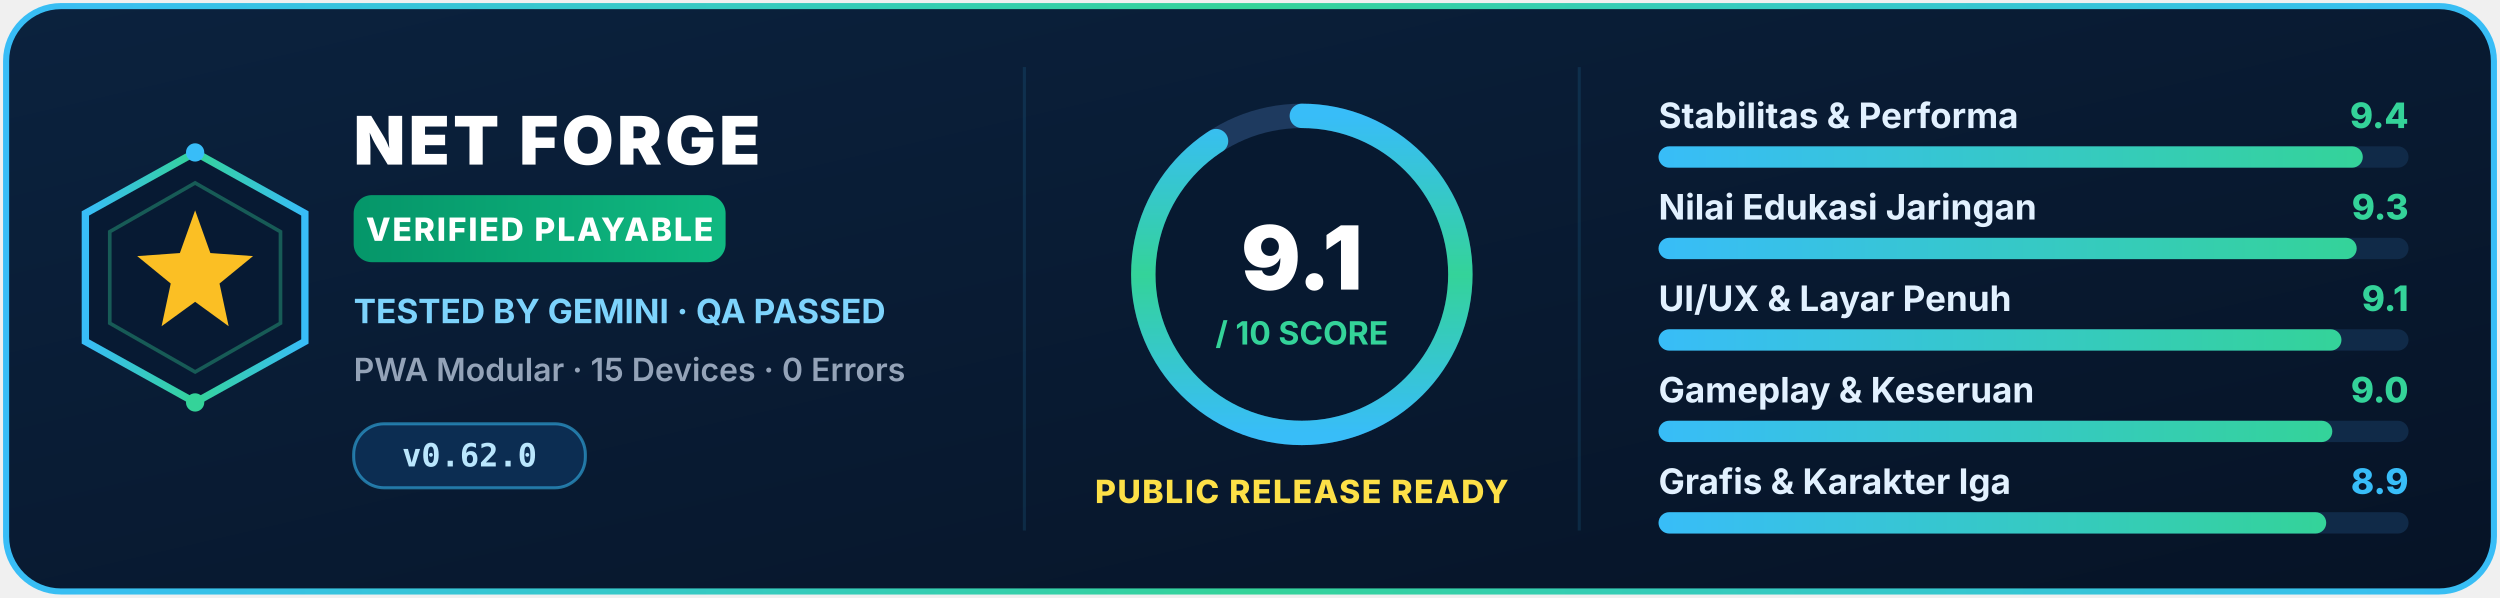
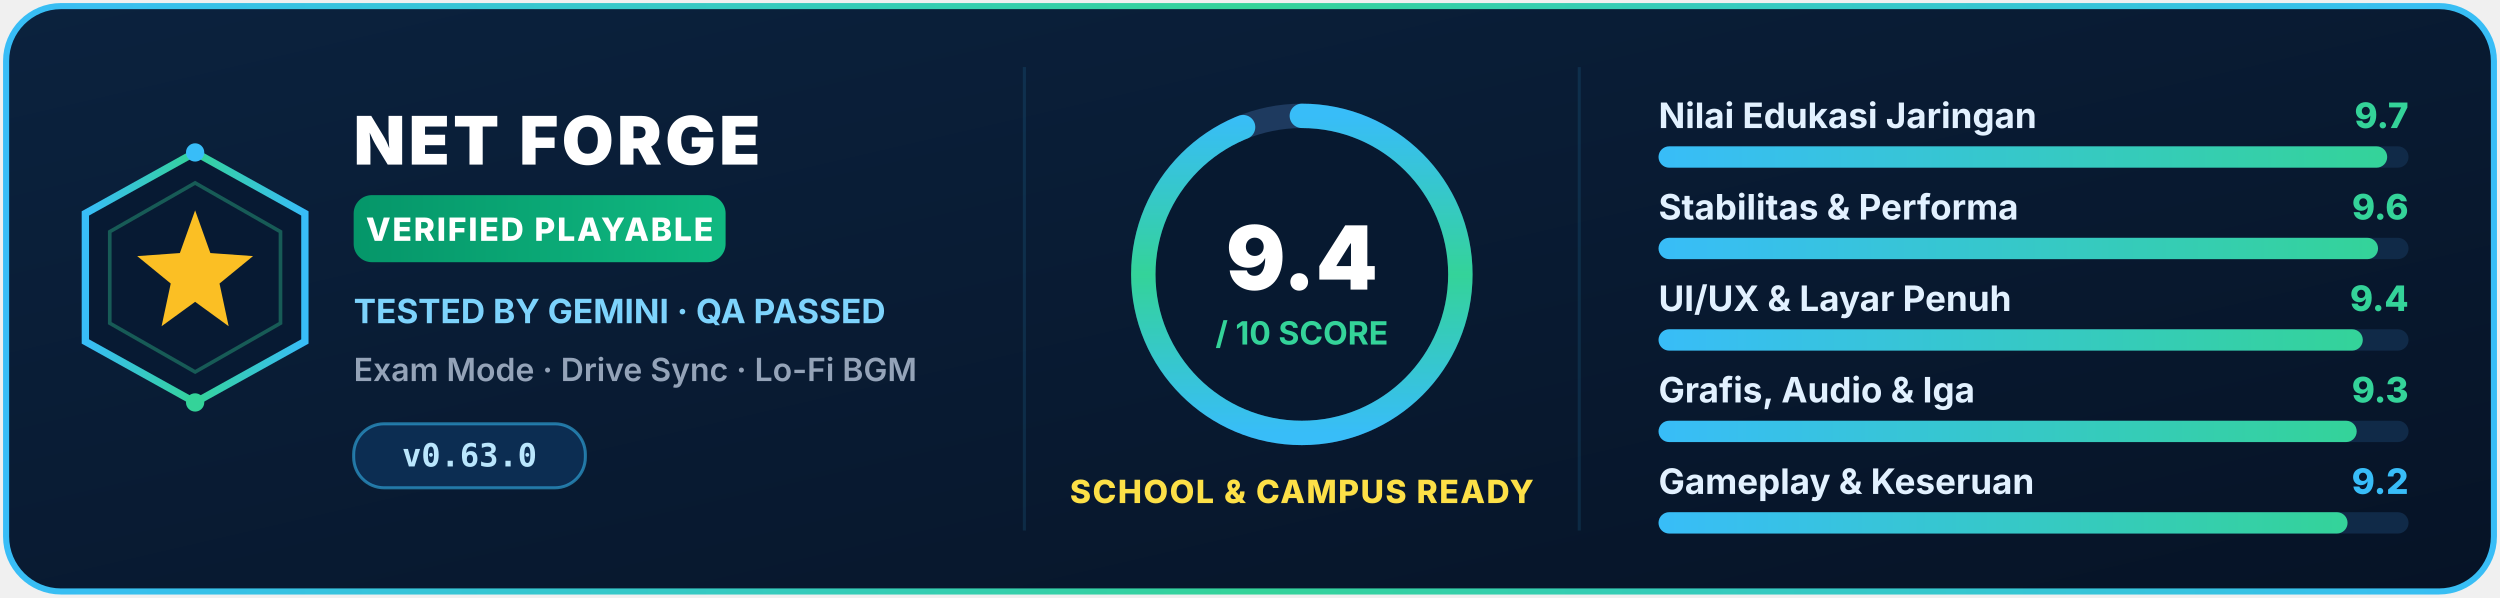
- <svg xmlns="http://www.w3.org/2000/svg" viewBox="0 0 820 196" width="820" height="196" role="img" aria-label="NET FORGE v0.62.0 Verified Playable — Score 9.1/10 — Tested by Gemini QA Passed">
+ <svg xmlns="http://www.w3.org/2000/svg" viewBox="0 0 820 196" width="820" height="196" role="img" aria-label="NET FORGE v0.63.0 Verified Playable — Score 9.4/10 — Tested by Gemini QA Passed">
  <defs>
    <linearGradient id="cardBg" x1="0" y1="0" x2="1" y2="1">
      <stop offset="0%" stop-color="#0b223e" />
      <stop offset="100%" stop-color="#061326" />
    </linearGradient>
    <linearGradient id="borderGlow" x1="0" y1="0" x2="1" y2="0">
      <stop offset="0%" stop-color="#38bdf8" />
      <stop offset="50%" stop-color="#34d399" />
      <stop offset="100%" stop-color="#38bdf8" />
    </linearGradient>
    <linearGradient id="ribbon" x1="0" y1="0" x2="1" y2="0">
      <stop offset="0%" stop-color="#059669" />
      <stop offset="100%" stop-color="#10b981" />
    </linearGradient>
    <linearGradient id="barFill" x1="0" y1="0" x2="1" y2="0">
      <stop offset="0%" stop-color="#38bdf8" />
      <stop offset="100%" stop-color="#34d399" />
    </linearGradient>
  </defs>
  <rect x="2" y="2" width="816" height="192" rx="18" fill="url(#cardBg)" stroke="url(#borderGlow)" stroke-width="2" />
  <g stroke="#38bdf8" stroke-opacity="0.12" stroke-width="1">
    <line x1="336" y1="22" x2="336" y2="174" />
    <line x1="518" y1="22" x2="518" y2="174" />
  </g>
  <g transform="translate(22, 46)">
    <polygon points="42,4 78,24 78,66 42,86 6,66 6,24" fill="#071a33" stroke="url(#borderGlow)" stroke-width="2.4" />
    <polygon points="42,14 70,30 70,60 42,76 14,60 14,30" fill="none" stroke="#34d399" stroke-opacity="0.35" stroke-width="1.2" />
    <polygon points="42,23 47,37 61,38 50,47 53,61 42,53 31,61 34,47 23,38 37,37" fill="#fbbf24" />
    <circle cx="42" cy="4" r="3" fill="#38bdf8" />
    <circle cx="42" cy="86" r="3" fill="#34d399" />
  </g>
  <text x="116" y="54" font-family="system-ui,-apple-system,Segoe UI,sans-serif" font-size="22" font-weight="900" fill="#ffffff" letter-spacing="1.1">NET FORGE</text>
  <rect x="116" y="64" width="122" height="22" rx="6" fill="url(#ribbon)" />
  <text x="177" y="79" text-anchor="middle" font-family="system-ui,-apple-system,Segoe UI,sans-serif" font-size="10.5" font-weight="800" fill="#ffffff" letter-spacing="0.6">VERIFIED PLAYABLE</text>
  <text x="116" y="106" font-family="system-ui,-apple-system,Segoe UI,sans-serif" font-size="11" font-weight="700" fill="#7dd3fc">TESTED BY GEMINI · QA PASSED</text>
-   <text x="116" y="125" font-family="system-ui,-apple-system,Segoe UI,sans-serif" font-size="10.5" font-weight="600" fill="#94a3b8">PWA Modular · 15 Devices · 0 Errors</text>
+   <text x="116" y="125" font-family="system-ui,-apple-system,Segoe UI,sans-serif" font-size="10.5" font-weight="600" fill="#94a3b8">Exam Mode · Drive Sync · Lo-Fi BGM</text>
  <rect x="116" y="139" width="76" height="21" rx="10" fill="#0c2d52" stroke="#38bdf8" stroke-opacity="0.55" />
-   <text x="154" y="153" text-anchor="middle" font-family="ui-monospace,SFMono-Regular,monospace" font-size="10.5" font-weight="700" fill="#bae6fd">v0.62.0</text>
+   <text x="154" y="153" text-anchor="middle" font-family="ui-monospace,SFMono-Regular,monospace" font-size="10.5" font-weight="700" fill="#bae6fd">v0.63.0</text>
  <g transform="translate(427, 90)">
    <circle cx="0" cy="0" r="52" fill="#071930" stroke="#1e3a5f" stroke-width="8" />
-     <circle cx="0" cy="0" r="52" fill="none" stroke="url(#borderGlow)" stroke-width="8" stroke-linecap="round" stroke-dasharray="297 327" transform="rotate(-90)" />
-     <text x="0" y="5" text-anchor="middle" font-family="system-ui,-apple-system,Segoe UI,sans-serif" font-size="29" font-weight="900" fill="#ffffff">9.1</text>
+     <circle cx="0" cy="0" r="52" fill="none" stroke="url(#borderGlow)" stroke-width="8" stroke-linecap="round" stroke-dasharray="307 327" transform="rotate(-90)" />
+     <text x="0" y="5" text-anchor="middle" font-family="system-ui,-apple-system,Segoe UI,sans-serif" font-size="29" font-weight="900" fill="#ffffff">9.4</text>
    <text x="0" y="23" text-anchor="middle" font-family="system-ui,-apple-system,Segoe UI,sans-serif" font-size="10.5" font-weight="700" fill="#34d399">/ 10 SCORE</text>
-     <text x="0" y="75" text-anchor="middle" font-family="system-ui,-apple-system,Segoe UI,sans-serif" font-size="10.5" font-weight="800" fill="#fde047" letter-spacing="0.5">PUBLIC RELEASE READY</text>
+     <text x="0" y="75" text-anchor="middle" font-family="system-ui,-apple-system,Segoe UI,sans-serif" font-size="10.5" font-weight="800" fill="#fde047" letter-spacing="0.5">SCHOOL &amp; CAMPUS READY</text>
  </g>
  <g transform="translate(544, 30)" font-family="system-ui,-apple-system,Segoe UI,sans-serif">
-     <text x="0" y="12" font-size="11.5" font-weight="700" fill="#e2f1ff">Stabilitas &amp; Performa</text>
-     <text x="246" y="12" text-anchor="end" font-size="11.5" font-weight="800" fill="#34d399">9.4</text>
+     <text x="0" y="12" font-size="11.5" font-weight="700" fill="#e2f1ff">Nilai Edukasi Jaringan</text>
+     <text x="246" y="12" text-anchor="end" font-size="11.5" font-weight="800" fill="#34d399">9.7</text>
    <rect x="0" y="18" width="246" height="7" rx="3.5" fill="#102a48" />
-     <rect x="0" y="18" width="231" height="7" rx="3.5" fill="url(#barFill)" />
-     <text x="0" y="42" font-size="11.5" font-weight="700" fill="#e2f1ff">Nilai Edukasi Jaringan</text>
-     <text x="246" y="42" text-anchor="end" font-size="11.5" font-weight="800" fill="#34d399">9.3</text>
+     <rect x="0" y="18" width="239" height="7" rx="3.5" fill="url(#barFill)" />
+     <text x="0" y="42" font-size="11.5" font-weight="700" fill="#e2f1ff">Stabilitas &amp; Performa</text>
+     <text x="246" y="42" text-anchor="end" font-size="11.5" font-weight="800" fill="#34d399">9.6</text>
    <rect x="0" y="48" width="246" height="7" rx="3.5" fill="#102a48" />
-     <rect x="0" y="48" width="229" height="7" rx="3.5" fill="url(#barFill)" />
+     <rect x="0" y="48" width="236" height="7" rx="3.5" fill="url(#barFill)" />
    <text x="0" y="72" font-size="11.5" font-weight="700" fill="#e2f1ff">UI/UX &amp; Layar Penuh</text>
-     <text x="246" y="72" text-anchor="end" font-size="11.5" font-weight="800" fill="#34d399">9.1</text>
+     <text x="246" y="72" text-anchor="end" font-size="11.5" font-weight="800" fill="#34d399">9.4</text>
    <rect x="0" y="78" width="246" height="7" rx="3.5" fill="#102a48" />
-     <rect x="0" y="78" width="224" height="7" rx="3.5" fill="url(#barFill)" />
-     <text x="0" y="102" font-size="11.5" font-weight="700" fill="#e2f1ff">Gameplay &amp; Keseruan</text>
-     <text x="246" y="102" text-anchor="end" font-size="11.5" font-weight="800" fill="#34d399">9.0</text>
+     <rect x="0" y="78" width="231" height="7" rx="3.5" fill="url(#barFill)" />
+     <text x="0" y="102" font-size="11.5" font-weight="700" fill="#e2f1ff">Grafis, Audio &amp; Iga</text>
+     <text x="246" y="102" text-anchor="end" font-size="11.5" font-weight="800" fill="#34d399">9.3</text>
    <rect x="0" y="108" width="246" height="7" rx="3.5" fill="#102a48" />
-     <rect x="0" y="108" width="221" height="7" rx="3.5" fill="url(#barFill)" />
-     <text x="0" y="132" font-size="11.5" font-weight="700" fill="#e2f1ff">Grafis &amp; Karakter Iga</text>
-     <text x="246" y="132" text-anchor="end" font-size="11.5" font-weight="800" fill="#38bdf8">8.9</text>
+     <rect x="0" y="108" width="229" height="7" rx="3.5" fill="url(#barFill)" />
+     <text x="0" y="132" font-size="11.5" font-weight="700" fill="#e2f1ff">Gameplay &amp; Keseruan</text>
+     <text x="246" y="132" text-anchor="end" font-size="11.5" font-weight="800" fill="#38bdf8">9.2</text>
    <rect x="0" y="138" width="246" height="7" rx="3.5" fill="#102a48" />
-     <rect x="0" y="138" width="219" height="7" rx="3.5" fill="url(#barFill)" />
+     <rect x="0" y="138" width="226" height="7" rx="3.5" fill="url(#barFill)" />
  </g>
</svg>
